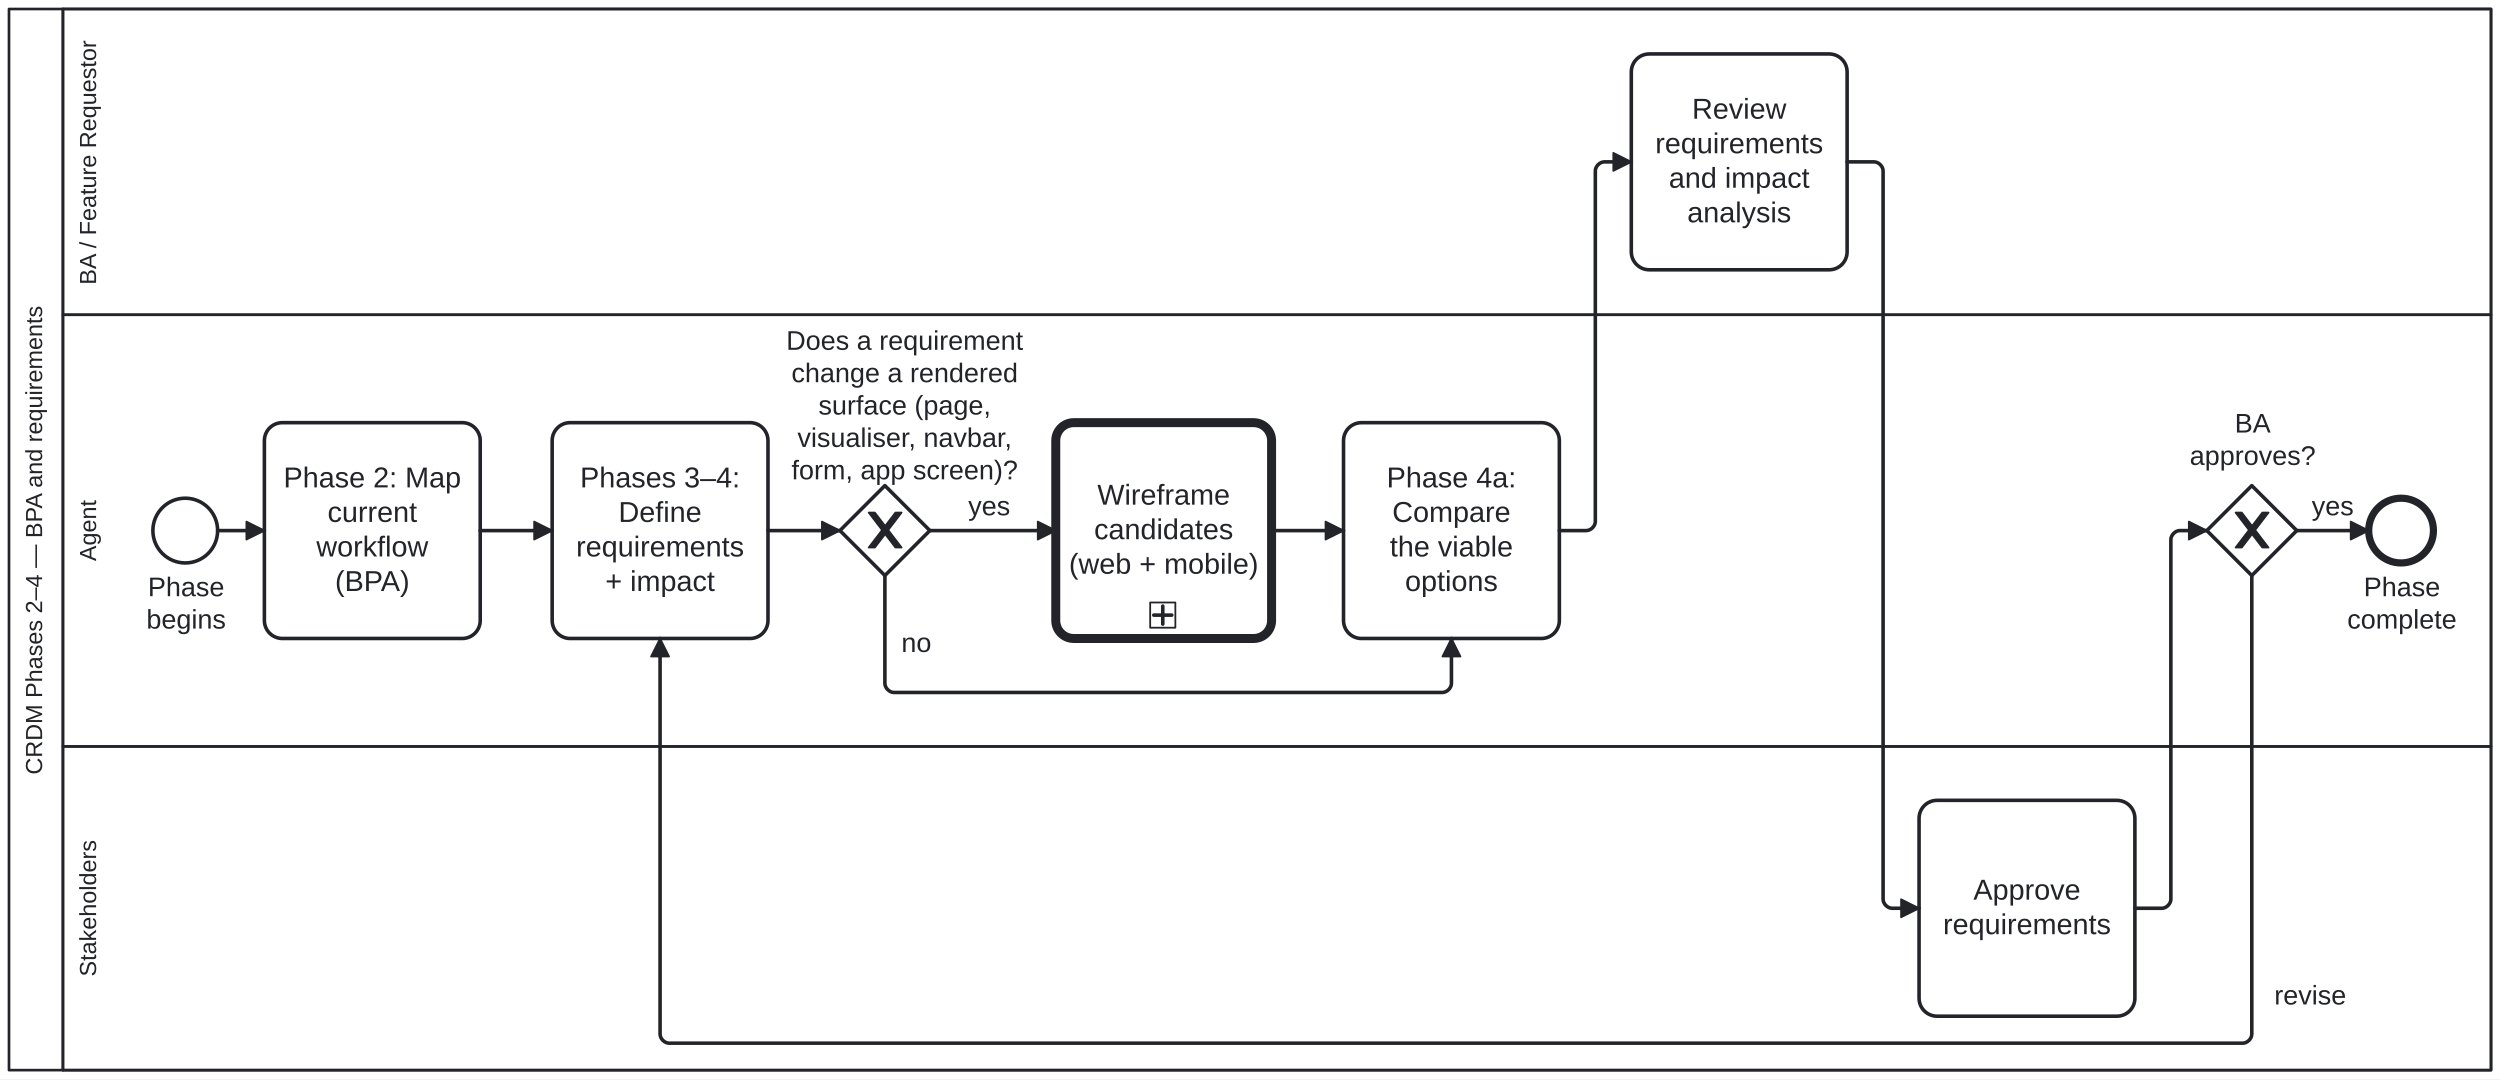
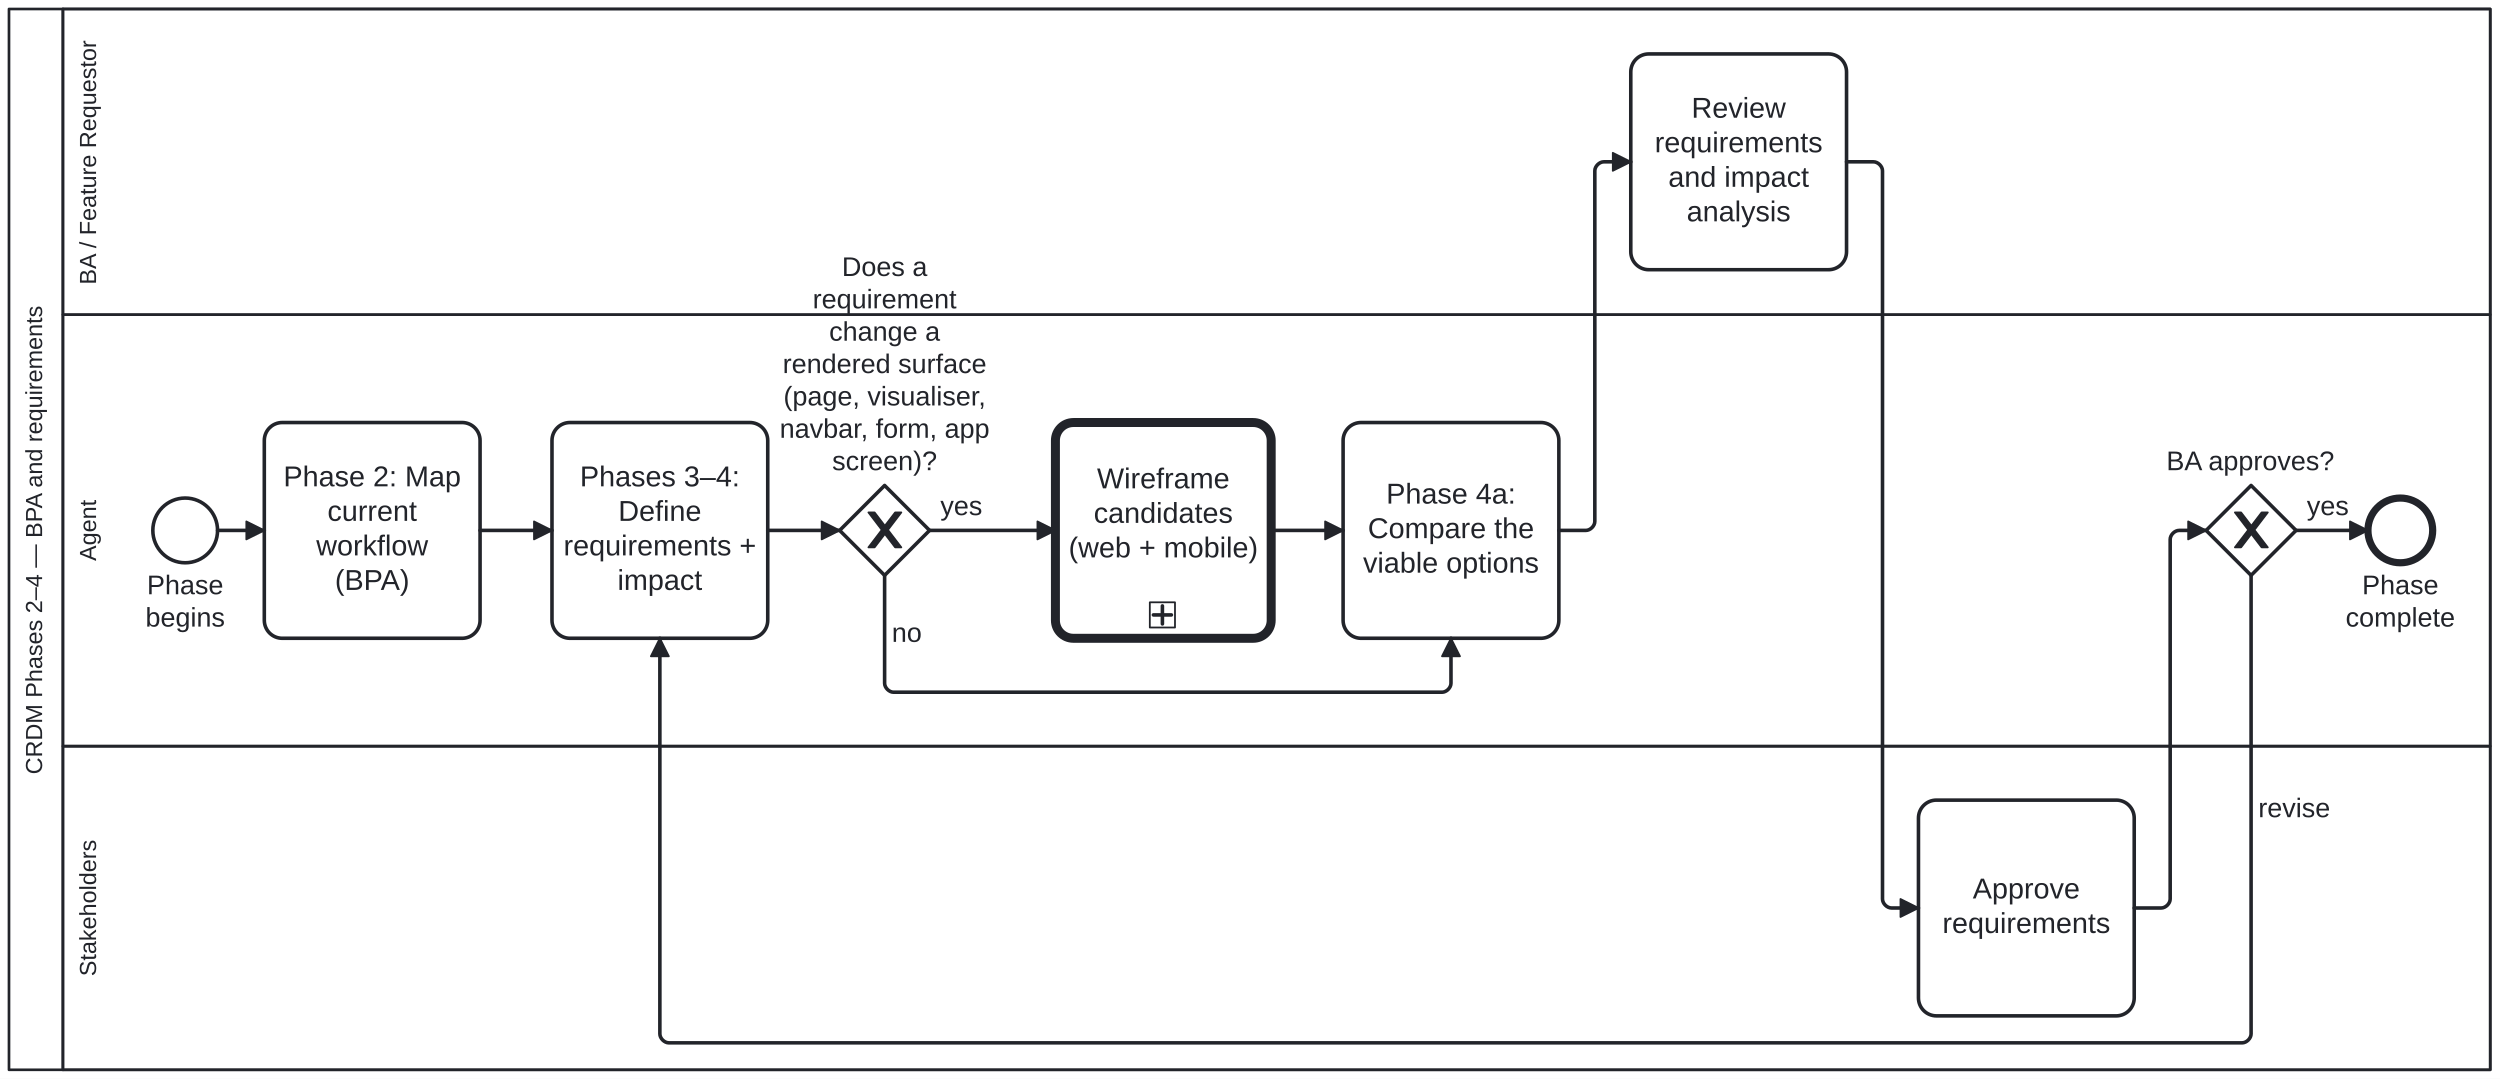
- <svg xmlns="http://www.w3.org/2000/svg" width="100%" style="max-width:100%;height:auto" viewBox="155 45 1390 600" version="1.1">
-   <rect x="155" y="45" width="1390" height="600" fill="#ffffff" />
+ <svg xmlns="http://www.w3.org/2000/svg" width="100%" style="max-width:100%;height:auto" viewBox="155 45 1390.438 600" version="1.1">
+   <rect x="155" y="45" width="1390.438" height="600" fill="#ffffff" />
  <g class="djs-group">
    <g class="djs-element djs-shape" data-element-id="Participant_Process_CRDM_Requirements" style="display: block;" transform="matrix(1 0 0 1 160 50)">
      <g class="djs-visual">
        <rect x="0" y="0" width="1380" height="590" rx="0" ry="0" style="stroke-linecap: round; stroke-linejoin: round; stroke: rgb(34, 36, 42); stroke-width: 1.5px; fill: white; fill-opacity: 0.95;" />
        <path style="fill: none; stroke-linecap: round; stroke-linejoin: round; stroke: rgb(34, 36, 42); stroke-width: 1.5px;" d="M30,0L30,590" />
        <text lineHeight="1.05" class="djs-label" transform="matrix(-1.83697e-16 -1 1 -1.83697e-16 0 590)" style="font-family: Arial, sans-serif; font-size: 13px; font-weight: normal; fill: rgb(34, 36, 42);">
          <tspan x="164.34" y="18.413">CRDM Phases 2–4 — BPA and requirements</tspan>
        </text>
      </g>
      <rect class="djs-hit djs-hit-all" x="0" y="0" width="1380" height="590" style="fill: none; stroke-opacity: 0; stroke: white; stroke-width: 15px;" />
    </g>
    <g class="djs-children">
      <g class="djs-group">
        <g class="djs-element djs-shape" data-element-id="Lane_Stakeholders" style="display: block;" transform="matrix(1 0 0 1 190 460)">
          <g class="djs-visual">
            <rect x="0" y="0" width="1350" height="180" rx="0" ry="0" style="stroke-linecap: round; stroke-linejoin: round; stroke: rgb(34, 36, 42); stroke-width: 1.5px; fill: white; fill-opacity: 0.25;" />
            <text lineHeight="1.05" class="djs-label" transform="matrix(-1.83697e-16 -1 1 -1.83697e-16 0 180)" style="font-family: Arial, sans-serif; font-size: 13px; font-weight: normal; fill: rgb(34, 36, 42);">
              <tspan x="52.06" y="18.413">Stakeholders</tspan>
            </text>
          </g>
          <rect class="djs-hit djs-hit-all" x="0" y="0" width="1350" height="180" style="fill: none; stroke-opacity: 0; stroke: white; stroke-width: 15px;" />
        </g>
      </g>
      <g class="djs-group">
        <g class="djs-element djs-shape" data-element-id="Lane_Agent" style="display: block;" transform="matrix(1 0 0 1 190 220)">
          <g class="djs-visual">
            <rect x="0" y="0" width="1350" height="240" rx="0" ry="0" style="stroke-linecap: round; stroke-linejoin: round; stroke: rgb(34, 36, 42); stroke-width: 1.5px; fill: white; fill-opacity: 0.25;" />
            <text lineHeight="1.05" class="djs-label" transform="matrix(-1.83697e-16 -1 1 -1.83697e-16 0 240)" style="font-family: Arial, sans-serif; font-size: 13px; font-weight: normal; fill: rgb(34, 36, 42);">
              <tspan x="103.014" y="18.413">Agent</tspan>
            </text>
          </g>
          <rect class="djs-hit djs-hit-all" x="0" y="0" width="1350" height="240" style="fill: none; stroke-opacity: 0; stroke: white; stroke-width: 15px;" />
        </g>
      </g>
      <g class="djs-group">
        <g class="djs-element djs-shape" data-element-id="Lane_BA" style="display: block;" transform="matrix(1 0 0 1 190 50)">
          <g class="djs-visual">
            <rect x="0" y="0" width="1350" height="170" rx="0" ry="0" style="stroke-linecap: round; stroke-linejoin: round; stroke: rgb(34, 36, 42); stroke-width: 1.5px; fill: white; fill-opacity: 0.25;" />
            <text lineHeight="1.05" class="djs-label" transform="matrix(-1.83697e-16 -1 1 -1.83697e-16 0 170)" style="font-family: Arial, sans-serif; font-size: 13px; font-weight: normal; fill: rgb(34, 36, 42);">
              <tspan x="16.715" y="18.413">BA / Feature Requestor</tspan>
            </text>
          </g>
          <rect class="djs-hit djs-hit-all" x="0" y="0" width="1350" height="170" style="fill: none; stroke-opacity: 0; stroke: white; stroke-width: 15px;" />
        </g>
      </g>
      <g class="djs-group">
        <g class="djs-element djs-shape" data-element-id="Start_Process_CRDM_Requirements" style="display: block;" transform="matrix(1 0 0 1 240 322)">
          <g class="djs-visual">
            <circle cx="18" cy="18" r="18" style="stroke-linecap: round; stroke-linejoin: round; stroke: rgb(34, 36, 42); stroke-width: 2px; fill: white; fill-opacity: 0.95;" />
          </g>
          <rect class="djs-hit djs-hit-all" x="0" y="0" width="36" height="36" style="fill: none; stroke-opacity: 0; stroke: white; stroke-width: 15px;" />
        </g>
      </g>
      <g class="djs-group">
-         <g class="djs-element djs-shape" data-element-id="Start_Process_CRDM_Requirements_label" style="display: block;" transform="matrix(1 0 0 1 236 363)">
-           <g class="djs-visual">
-             <text lineHeight="1.2" class="djs-label" style="font-family: Arial, sans-serif; font-size: 15px; font-weight: normal; fill: rgb(34, 36, 42);">
-               <tspan x="1.234" y="13.5">Phase</tspan>
-               <tspan x="0.399" y="31.5">begins</tspan>
-             </text>
-           </g>
-           <rect class="djs-hit djs-hit-all" x="0" y="0" width="45" height="36" style="fill: none; stroke-opacity: 0; stroke: white; stroke-width: 15px;" />
+         <g class="djs-element djs-shape" data-element-id="Start_Process_CRDM_Requirements_label" style="display: block;" transform="matrix(1 0 0 1 215.8984 362)">
+           <g class="djs-visual">
+             <text lineHeight="1.2" class="djs-label" style="font-family: Arial, sans-serif; font-size: 15px; font-weight: normal; fill: rgb(34, 36, 42);">
+               <tspan x="20.836" y="13.5">Phase</tspan>
+               <tspan x="20.001" y="31.5">begins</tspan>
+             </text>
+           </g>
+           <rect class="djs-hit djs-hit-all" x="0" y="0" width="84.203" height="36" style="fill: none; stroke-opacity: 0; stroke: white; stroke-width: 15px;" />
        </g>
      </g>
      <g class="djs-group">
        <g class="djs-element djs-shape" data-element-id="A_MapWorkflow" style="display: block;" transform="matrix(1 0 0 1 302 280)">
          <g class="djs-visual">
            <rect x="0" y="0" width="120" height="120" rx="10" ry="10" style="stroke-linecap: round; stroke-linejoin: round; stroke: rgb(34, 36, 42); stroke-width: 2px; fill: white; fill-opacity: 0.95;" />
-             <text lineHeight="1.2" class="djs-label" style="font-family: Arial, sans-serif; font-size: 16px; font-weight: normal; fill: rgb(34, 36, 42);">
-               <tspan x="10.637" y="36">Phase 2: Map </tspan>
-               <tspan x="35.102" y="55.2">current</tspan>
-               <tspan x="28.883" y="74.4">workflow </tspan>
-               <tspan x="39.258" y="93.6">(BPA)</tspan>
+             <text lineHeight="1.2" class="djs-label" transform="translate(0 21.1)" style="font-family: Arial, sans-serif; font-size: 16px; font-weight: normal; fill: rgb(34, 36, 42);">
+               <tspan x="10.637" y="14.4">Phase 2: Map</tspan>
+               <tspan x="35.102" y="33.6">current</tspan>
+               <tspan x="28.883" y="52.8">workflow</tspan>
+               <tspan x="39.258" y="72">(BPA)</tspan>
            </text>
          </g>
          <rect class="djs-hit djs-hit-all" x="0" y="0" width="120" height="120" style="fill: none; stroke-opacity: 0; stroke: white; stroke-width: 15px;" />
        </g>
      </g>
      <g class="djs-group">
        <g class="djs-element djs-shape" data-element-id="A_DefineReqs" style="display: block;" transform="matrix(1 0 0 1 462 280)">
          <g class="djs-visual">
            <rect x="0" y="0" width="120" height="120" rx="10" ry="10" style="stroke-linecap: round; stroke-linejoin: round; stroke: rgb(34, 36, 42); stroke-width: 2px; fill: white; fill-opacity: 0.95;" />
-             <text lineHeight="1.2" class="djs-label" style="font-family: Arial, sans-serif; font-size: 16px; font-weight: normal; fill: rgb(34, 36, 42);">
-               <tspan x="15.523" y="36">Phases 3–4: </tspan>
-               <tspan x="36.875" y="55.2">Define</tspan>
-               <tspan x="13.312" y="74.4">requirements </tspan>
-               <tspan x="29.543" y="93.6">+ impact</tspan>
+             <text lineHeight="1.2" class="djs-label" transform="translate(0 21.1)" style="font-family: Arial, sans-serif; font-size: 16px; font-weight: normal; fill: rgb(34, 36, 42);">
+               <tspan x="15.523" y="14.4">Phases 3–4:</tspan>
+               <tspan x="36.875" y="33.6">Define</tspan>
+               <tspan x="6.418" y="52.8">requirements +</tspan>
+               <tspan x="36.438" y="72">impact</tspan>
            </text>
          </g>
          <rect class="djs-hit djs-hit-all" x="0" y="0" width="120" height="120" style="fill: none; stroke-opacity: 0; stroke: white; stroke-width: 15px;" />
        </g>
      </g>
      <g class="djs-group">
        <g class="djs-element djs-shape" data-element-id="GW_RenderedSurface" style="display: block;" transform="matrix(1 0 0 1 622 315)">
          <g class="djs-visual">
            <polygon points="25,0 50,25 25,50 0,25" style="stroke-linecap: round; stroke-linejoin: round; stroke: rgb(34, 36, 42); stroke-width: 2px; fill: white; fill-opacity: 0.95;" />
            <path d="m 16,15 7.429,9.714 -7.429,9.714 3.429,0 5.714,-7.464 5.714,7.464 3.429,0 -7.429,-9.714 7.429,-9.714 -3.429,0 -5.714,7.464 -5.714,-7.464 -3.429,0 z" style="fill: rgb(34, 36, 42); stroke-linecap: round; stroke-linejoin: round; stroke: rgb(34, 36, 42); stroke-width: 1px;" />
          </g>
          <rect class="djs-hit djs-hit-all" x="0" y="0" width="50" height="50" style="fill: none; stroke-opacity: 0; stroke: white; stroke-width: 15px;" />
        </g>
      </g>
      <g class="djs-group">
-         <g class="djs-element djs-shape" data-element-id="GW_RenderedSurface_label" style="display: block;" transform="matrix(1 0 0 1 592 226)">
-           <g class="djs-visual">
-             <text lineHeight="1.2" class="djs-label" style="font-family: Arial, sans-serif; font-size: 15px; font-weight: normal; fill: rgb(34, 36, 42);">
-               <tspan x="0.133" y="13.5">Does a requirement </tspan>
-               <tspan x="3.034" y="31.5">change a rendered </tspan>
-               <tspan x="18.056" y="49.5">surface (page, </tspan>
-               <tspan x="6.385" y="67.5">visualiser, navbar, </tspan>
-               <tspan x="3.056" y="85.5">form, app screen)?</tspan>
-             </text>
-           </g>
-           <rect class="djs-hit djs-hit-all" x="0" y="0" width="132" height="90" style="fill: none; stroke-opacity: 0; stroke: white; stroke-width: 15px;" />
+         <g class="djs-element djs-shape" data-element-id="GW_RenderedSurface_label" style="display: block;" transform="matrix(1 0 0 1 568.6328 185)">
+           <g class="djs-visual">
+             <text lineHeight="1.2" class="djs-label" style="font-family: Arial, sans-serif; font-size: 15px; font-weight: normal; fill: rgb(34, 36, 42);">
+               <tspan x="54.604" y="13.5">Does a</tspan>
+               <tspan x="38.348" y="31.5">requirement</tspan>
+               <tspan x="47.507" y="49.5">change a</tspan>
+               <tspan x="21.667" y="67.5">rendered surface</tspan>
+               <tspan x="22.088" y="85.5">(page, visualiser,</tspan>
+               <tspan x="20" y="103.5">navbar, form, app</tspan>
+               <tspan x="49.188" y="121.5">screen)?</tspan>
+             </text>
+           </g>
+           <rect class="djs-hit djs-hit-all" x="0" y="0" width="156.734" height="126" style="fill: none; stroke-opacity: 0; stroke: white; stroke-width: 15px;" />
        </g>
      </g>
      <g class="djs-group">
        <g class="djs-element djs-shape" data-element-id="Call_Wireframe" style="display: block;" transform="matrix(1 0 0 1 742 280)">
          <g class="djs-visual">
            <rect x="0" y="0" width="120" height="120" rx="10" ry="10" style="stroke-linecap: round; stroke-linejoin: round; stroke: rgb(34, 36, 42); stroke-width: 5px; fill: white; fill-opacity: 0.95;" />
-             <text lineHeight="1.2" class="djs-label" style="font-family: Arial, sans-serif; font-size: 16px; font-weight: normal; fill: rgb(34, 36, 42);">
-               <tspan x="23.109" y="45.6">Wireframe </tspan>
-               <tspan x="21.305" y="64.8">candidates</tspan>
-               <tspan x="7.312" y="84">(web + mobile)</tspan>
+             <text lineHeight="1.2" class="djs-label" transform="translate(0 22.2)" style="font-family: Arial, sans-serif; font-size: 16px; font-weight: normal; fill: rgb(34, 36, 42);">
+               <tspan x="23.109" y="14.4">Wireframe</tspan>
+               <tspan x="21.305" y="33.6">candidates</tspan>
+               <tspan x="7.312" y="52.8">(web + mobile)</tspan>
            </text>
            <rect x="0" y="0" width="14" height="14" rx="0" ry="0" style="stroke-linecap: round; stroke-linejoin: round; stroke: rgb(34, 36, 42); stroke-width: 1px; fill: white;" transform="matrix(1 0 0 1 52.5 100)" />
            <path data-marker="sub-process" d="m52.5,100 m 7,2 l 0,10 m -5,-5 l 10,0" style="fill: white; stroke-linecap: round; stroke-linejoin: round; stroke: rgb(34, 36, 42); stroke-width: 2px;" />
          </g>
          <rect class="djs-hit djs-hit-all" x="0" y="0" width="120" height="120" style="fill: none; stroke-opacity: 0; stroke: white; stroke-width: 15px;" />
        </g>
      </g>
      <g class="djs-group">
        <g class="djs-element djs-shape" data-element-id="A_CompareOptions" style="display: block;" transform="matrix(1 0 0 1 902 280)">
          <g class="djs-visual">
            <rect x="0" y="0" width="120" height="120" rx="10" ry="10" style="stroke-linecap: round; stroke-linejoin: round; stroke: rgb(34, 36, 42); stroke-width: 2px; fill: white; fill-opacity: 0.95;" />
-             <text lineHeight="1.2" class="djs-label" style="font-family: Arial, sans-serif; font-size: 16px; font-weight: normal; fill: rgb(34, 36, 42);">
-               <tspan x="23.973" y="36">Phase 4a: </tspan>
-               <tspan x="27.098" y="55.2">Compare</tspan>
-               <tspan x="25.754" y="74.4">the viable </tspan>
-               <tspan x="34.203" y="93.6">options</tspan>
+             <text lineHeight="1.2" class="djs-label" transform="translate(0 30.7)" style="font-family: Arial, sans-serif; font-size: 16px; font-weight: normal; fill: rgb(34, 36, 42);">
+               <tspan x="23.973" y="14.4">Phase 4a:</tspan>
+               <tspan x="13.754" y="33.6">Compare the</tspan>
+               <tspan x="11.078" y="52.8">viable options</tspan>
            </text>
          </g>
          <rect class="djs-hit djs-hit-all" x="0" y="0" width="120" height="120" style="fill: none; stroke-opacity: 0; stroke: white; stroke-width: 15px;" />
        </g>
      </g>
      <g class="djs-group">
        <g class="djs-element djs-shape" data-element-id="BA_ReviewReqs" style="display: block;" transform="matrix(1 0 0 1 1062 75)">
          <g class="djs-visual">
            <rect x="0" y="0" width="120" height="120" rx="10" ry="10" style="stroke-linecap: round; stroke-linejoin: round; stroke: rgb(34, 36, 42); stroke-width: 2px; fill: white; fill-opacity: 0.95;" />
-             <text lineHeight="1.2" class="djs-label" style="font-family: Arial, sans-serif; font-size: 16px; font-weight: normal; fill: rgb(34, 36, 42);">
-               <tspan x="33.77" y="36">Review </tspan>
-               <tspan x="13.312" y="55.2">requirements</tspan>
-               <tspan x="20.867" y="74.4">and impact </tspan>
-               <tspan x="31.098" y="93.6">analysis</tspan>
+             <text lineHeight="1.2" class="djs-label" transform="translate(0 21.1)" style="font-family: Arial, sans-serif; font-size: 16px; font-weight: normal; fill: rgb(34, 36, 42);">
+               <tspan x="33.77" y="14.4">Review</tspan>
+               <tspan x="13.312" y="33.6">requirements</tspan>
+               <tspan x="20.867" y="52.8">and impact</tspan>
+               <tspan x="31.098" y="72">analysis</tspan>
            </text>
          </g>
          <rect class="djs-hit djs-hit-all" x="0" y="0" width="120" height="120" style="fill: none; stroke-opacity: 0; stroke: white; stroke-width: 15px;" />
        </g>
      </g>
      <g class="djs-group">
        <g class="djs-element djs-shape" data-element-id="S_ApproveReqs" style="display: block;" transform="matrix(1 0 0 1 1222 490)">
          <g class="djs-visual">
            <rect x="0" y="0" width="120" height="120" rx="10" ry="10" style="stroke-linecap: round; stroke-linejoin: round; stroke: rgb(34, 36, 42); stroke-width: 2px; fill: white; fill-opacity: 0.95;" />
-             <text lineHeight="1.2" class="djs-label" style="font-family: Arial, sans-serif; font-size: 16px; font-weight: normal; fill: rgb(34, 36, 42);">
-               <tspan x="30.203" y="55.2">Approve</tspan>
-               <tspan x="13.312" y="74.4">requirements</tspan>
+             <text lineHeight="1.2" class="djs-label" transform="translate(0 40.3)" style="font-family: Arial, sans-serif; font-size: 16px; font-weight: normal; fill: rgb(34, 36, 42);">
+               <tspan x="30.203" y="14.4">Approve</tspan>
+               <tspan x="13.312" y="33.6">requirements</tspan>
            </text>
          </g>
          <rect class="djs-hit djs-hit-all" x="0" y="0" width="120" height="120" style="fill: none; stroke-opacity: 0; stroke: white; stroke-width: 15px;" />
        </g>
      </g>
      <g class="djs-group">
        <g class="djs-element djs-shape" data-element-id="GW_Reqs" style="display: block;" transform="matrix(1 0 0 1 1382 315)">
          <g class="djs-visual">
            <polygon points="25,0 50,25 25,50 0,25" style="stroke-linecap: round; stroke-linejoin: round; stroke: rgb(34, 36, 42); stroke-width: 2px; fill: white; fill-opacity: 0.95;" />
            <path d="m 16,15 7.429,9.714 -7.429,9.714 3.429,0 5.714,-7.464 5.714,7.464 3.429,0 -7.429,-9.714 7.429,-9.714 -3.429,0 -5.714,7.464 -5.714,-7.464 -3.429,0 z" style="fill: rgb(34, 36, 42); stroke-linecap: round; stroke-linejoin: round; stroke: rgb(34, 36, 42); stroke-width: 1px;" />
          </g>
          <rect class="djs-hit djs-hit-all" x="0" y="0" width="50" height="50" style="fill: none; stroke-opacity: 0; stroke: white; stroke-width: 15px;" />
        </g>
      </g>
      <g class="djs-group">
-         <g class="djs-element djs-shape" data-element-id="GW_Reqs_label" style="display: block;" transform="matrix(1 0 0 1 1372 272)">
-           <g class="djs-visual">
-             <text lineHeight="1.2" class="djs-label" style="font-family: Arial, sans-serif; font-size: 15px; font-weight: normal; fill: rgb(34, 36, 42);">
-               <tspan x="25.495" y="13.5">BA </tspan>
-               <tspan x="0.476" y="31.5">approves?</tspan>
-             </text>
-           </g>
-           <rect class="djs-hit djs-hit-all" x="0" y="0" width="71" height="36" style="fill: none; stroke-opacity: 0; stroke: white; stroke-width: 15px;" />
+         <g class="djs-element djs-shape" data-element-id="GW_Reqs_label" style="display: block;" transform="matrix(1 0 0 1 1340.297 293)">
+           <g class="djs-visual">
+             <text lineHeight="1.2" class="djs-label" style="font-family: Arial, sans-serif; font-size: 15px; font-weight: normal; fill: rgb(34, 36, 42);">
+               <tspan x="19.59" y="13.5">BA approves?</tspan>
+             </text>
+           </g>
+           <rect class="djs-hit djs-hit-all" x="0" y="0" width="133.406" height="18" style="fill: none; stroke-opacity: 0; stroke: white; stroke-width: 15px;" />
        </g>
      </g>
      <g class="djs-group">
        <g class="djs-element djs-shape" data-element-id="End_Process_CRDM_Requirements" style="display: block;" transform="matrix(1 0 0 1 1472 322)">
          <g class="djs-visual">
            <circle cx="18" cy="18" r="18" style="stroke-linecap: round; stroke-linejoin: round; stroke: rgb(34, 36, 42); stroke-width: 4px; fill: white; fill-opacity: 0.95;" />
          </g>
          <rect class="djs-hit djs-hit-all" x="0" y="0" width="36" height="36" style="fill: none; stroke-opacity: 0; stroke: white; stroke-width: 15px;" />
        </g>
      </g>
      <g class="djs-group">
-         <g class="djs-element djs-shape" data-element-id="End_Process_CRDM_Requirements_label" style="display: block;" transform="matrix(1 0 0 1 1460 363)">
-           <g class="djs-visual">
-             <text lineHeight="1.2" class="djs-label" style="font-family: Arial, sans-serif; font-size: 15px; font-weight: normal; fill: rgb(34, 36, 42);">
-               <tspan x="9.234" y="13.5">Phase </tspan>
-               <tspan x="0.068" y="31.5">complete</tspan>
-             </text>
-           </g>
-           <rect class="djs-hit djs-hit-all" x="0" y="0" width="61" height="36" style="fill: none; stroke-opacity: 0; stroke: white; stroke-width: 15px;" />
+         <g class="djs-element djs-shape" data-element-id="End_Process_CRDM_Requirements_label" style="display: block;" transform="matrix(1 0 0 1 1439.562 362)">
+           <g class="djs-visual">
+             <text lineHeight="1.2" class="djs-label" style="font-family: Arial, sans-serif; font-size: 15px; font-weight: normal; fill: rgb(34, 36, 42);">
+               <tspan x="29.172" y="13.5">Phase</tspan>
+               <tspan x="20.005" y="31.5">complete</tspan>
+             </text>
+           </g>
+           <rect class="djs-hit djs-hit-all" x="0" y="0" width="100.875" height="36" style="fill: none; stroke-opacity: 0; stroke: white; stroke-width: 15px;" />
        </g>
      </g>
      <g class="djs-group">
        <g class="djs-element djs-connection" data-element-id="SF_Process_CRDM_Requirements_1" style="display: block;">
          <g class="djs-visual">
            <defs>
              <marker id="bpmn-marker-1" viewBox="0 0 20 20" refX="11" refY="10" markerWidth="10" markerHeight="10" orient="auto">
                <path d="M 1 5 L 11 10 L 1 15 Z" style="stroke-linecap: round; stroke-linejoin: round; stroke: rgb(34, 36, 42); stroke-width: 1px; fill: rgb(34, 36, 42);" />
              </marker>
            </defs>
            <path data-corner-radius="5" style="fill: none; stroke-linecap: round; stroke-linejoin: round; stroke: rgb(34, 36, 42); stroke-width: 2px; marker-end: url('#bpmn-marker-1');" d="M276,340L302,340" />
          </g>
          <path d="M276,340L302,340" class="djs-hit djs-hit-stroke" style="fill: none; stroke-opacity: 0; stroke: white; stroke-width: 15px;" />
        </g>
      </g>
      <g class="djs-group">
        <g class="djs-element djs-connection" data-element-id="SF_Process_CRDM_Requirements_2" style="display: block;">
          <g class="djs-visual">
            <defs>
              <marker id="bpmn-marker-2" viewBox="0 0 20 20" refX="11" refY="10" markerWidth="10" markerHeight="10" orient="auto">
                <path d="M 1 5 L 11 10 L 1 15 Z" style="stroke-linecap: round; stroke-linejoin: round; stroke: rgb(34, 36, 42); stroke-width: 1px; fill: rgb(34, 36, 42);" />
              </marker>
            </defs>
            <path data-corner-radius="5" style="fill: none; stroke-linecap: round; stroke-linejoin: round; stroke: rgb(34, 36, 42); stroke-width: 2px; marker-end: url('#bpmn-marker-2');" d="M422,340L462,340" />
          </g>
          <path d="M422,340L462,340" class="djs-hit djs-hit-stroke" style="fill: none; stroke-opacity: 0; stroke: white; stroke-width: 15px;" />
        </g>
      </g>
      <g class="djs-group">
        <g class="djs-element djs-connection" data-element-id="SF_Process_CRDM_Requirements_3" style="display: block;">
          <g class="djs-visual">
            <defs>
              <marker id="bpmn-marker-3" viewBox="0 0 20 20" refX="11" refY="10" markerWidth="10" markerHeight="10" orient="auto">
                <path d="M 1 5 L 11 10 L 1 15 Z" style="stroke-linecap: round; stroke-linejoin: round; stroke: rgb(34, 36, 42); stroke-width: 1px; fill: rgb(34, 36, 42);" />
              </marker>
            </defs>
            <path data-corner-radius="5" style="fill: none; stroke-linecap: round; stroke-linejoin: round; stroke: rgb(34, 36, 42); stroke-width: 2px; marker-end: url('#bpmn-marker-3');" d="M582,340L622,340" />
          </g>
          <path d="M582,340L622,340" class="djs-hit djs-hit-stroke" style="fill: none; stroke-opacity: 0; stroke: white; stroke-width: 15px;" />
        </g>
      </g>
      <g class="djs-group">
        <g class="djs-element djs-connection" data-element-id="SF_Process_CRDM_Requirements_3w" style="display: block;">
          <g class="djs-visual">
            <defs>
              <marker id="bpmn-marker-4" viewBox="0 0 20 20" refX="11" refY="10" markerWidth="10" markerHeight="10" orient="auto">
                <path d="M 1 5 L 11 10 L 1 15 Z" style="stroke-linecap: round; stroke-linejoin: round; stroke: rgb(34, 36, 42); stroke-width: 1px; fill: rgb(34, 36, 42);" />
              </marker>
            </defs>
            <path data-corner-radius="5" style="fill: none; stroke-linecap: round; stroke-linejoin: round; stroke: rgb(34, 36, 42); stroke-width: 2px; marker-end: url('#bpmn-marker-4');" d="M672,340L742,340" />
          </g>
          <path d="M672,340L742,340" class="djs-hit djs-hit-stroke" style="fill: none; stroke-opacity: 0; stroke: white; stroke-width: 15px;" />
        </g>
      </g>
      <g class="djs-group">
-         <g class="djs-element djs-shape" data-element-id="SF_Process_CRDM_Requirements_3w_label" style="display: block;" transform="matrix(1 0 0 1 693 318)">
-           <g class="djs-visual">
-             <text lineHeight="1.2" class="djs-label" style="font-family: Arial, sans-serif; font-size: 15px; font-weight: normal; fill: rgb(34, 36, 42);">
-               <tspan x="0.329" y="13.5">yes</tspan>
-             </text>
-           </g>
-           <rect class="djs-hit djs-hit-all" x="0" y="0" width="24" height="18" style="fill: none; stroke-opacity: 0; stroke: white; stroke-width: 15px;" />
+         <g class="djs-element djs-shape" data-element-id="SF_Process_CRDM_Requirements_3w_label" style="display: block;" transform="matrix(1 0 0 1 658 318)">
+           <g class="djs-visual">
+             <text lineHeight="1.2" class="djs-label" style="font-family: Arial, sans-serif; font-size: 15px; font-weight: normal; fill: rgb(34, 36, 42);">
+               <tspan x="20.001" y="13.5">yes</tspan>
+             </text>
+           </g>
+           <rect class="djs-hit djs-hit-all" x="0" y="0" width="63.344" height="18" style="fill: none; stroke-opacity: 0; stroke: white; stroke-width: 15px;" />
        </g>
      </g>
      <g class="djs-group">
        <g class="djs-element djs-connection" data-element-id="SF_Process_CRDM_Requirements_3x" style="display: block;">
          <g class="djs-visual">
            <defs>
              <marker id="bpmn-marker-5" viewBox="0 0 20 20" refX="11" refY="10" markerWidth="10" markerHeight="10" orient="auto">
                <path d="M 1 5 L 11 10 L 1 15 Z" style="stroke-linecap: round; stroke-linejoin: round; stroke: rgb(34, 36, 42); stroke-width: 1px; fill: rgb(34, 36, 42);" />
              </marker>
            </defs>
            <path data-corner-radius="5" style="fill: none; stroke-linecap: round; stroke-linejoin: round; stroke: rgb(34, 36, 42); stroke-width: 2px; marker-end: url('#bpmn-marker-5');" d="M862,340L902,340" />
          </g>
          <path d="M862,340L902,340" class="djs-hit djs-hit-stroke" style="fill: none; stroke-opacity: 0; stroke: white; stroke-width: 15px;" />
        </g>
      </g>
      <g class="djs-group">
        <g class="djs-element djs-connection" data-element-id="SF_Process_CRDM_Requirements_3n" style="display: block;">
          <g class="djs-visual">
            <defs>
              <marker id="bpmn-marker-6" viewBox="0 0 20 20" refX="11" refY="10" markerWidth="10" markerHeight="10" orient="auto">
                <path d="M 1 5 L 11 10 L 1 15 Z" style="stroke-linecap: round; stroke-linejoin: round; stroke: rgb(34, 36, 42); stroke-width: 1px; fill: rgb(34, 36, 42);" />
              </marker>
            </defs>
            <path data-corner-radius="5" style="fill: none; stroke-linecap: round; stroke-linejoin: round; stroke: rgb(34, 36, 42); stroke-width: 2px; marker-end: url('#bpmn-marker-6');" d="M647,365L647,425C647,427.5,649.5,430,652,430L957,430C959.5,430,962,427.5,962,425L962,400" />
          </g>
          <path d="M647,365L647,430L962,430L962,400" class="djs-hit djs-hit-stroke" style="fill: none; stroke-opacity: 0; stroke: white; stroke-width: 15px;" />
        </g>
      </g>
      <g class="djs-group">
-         <g class="djs-element djs-shape" data-element-id="SF_Process_CRDM_Requirements_3n_label" style="display: block;" transform="matrix(1 0 0 1 656 394)">
-           <g class="djs-visual">
-             <text lineHeight="1.2" class="djs-label" style="font-family: Arial, sans-serif; font-size: 15px; font-weight: normal; fill: rgb(34, 36, 42);">
-               <tspan x="0.158" y="13.5">no</tspan>
-             </text>
-           </g>
-           <rect class="djs-hit djs-hit-all" x="0" y="0" width="17" height="18" style="fill: none; stroke-opacity: 0; stroke: white; stroke-width: 15px;" />
+         <g class="djs-element djs-shape" data-element-id="SF_Process_CRDM_Requirements_3n_label" style="display: block;" transform="matrix(1 0 0 1 631 388.5)">
+           <g class="djs-visual">
+             <text lineHeight="1.2" class="djs-label" style="font-family: Arial, sans-serif; font-size: 15px; font-weight: normal; fill: rgb(34, 36, 42);">
+               <tspan x="20.001" y="13.5">no</tspan>
+             </text>
+           </g>
+           <rect class="djs-hit djs-hit-all" x="0" y="0" width="56.688" height="18" style="fill: none; stroke-opacity: 0; stroke: white; stroke-width: 15px;" />
        </g>
      </g>
      <g class="djs-group">
        <g class="djs-element djs-connection" data-element-id="SF_Process_CRDM_Requirements_3b" style="display: block;">
          <g class="djs-visual">
            <defs>
              <marker id="bpmn-marker-7" viewBox="0 0 20 20" refX="11" refY="10" markerWidth="10" markerHeight="10" orient="auto">
                <path d="M 1 5 L 11 10 L 1 15 Z" style="stroke-linecap: round; stroke-linejoin: round; stroke: rgb(34, 36, 42); stroke-width: 1px; fill: rgb(34, 36, 42);" />
              </marker>
            </defs>
            <path data-corner-radius="5" style="fill: none; stroke-linecap: round; stroke-linejoin: round; stroke: rgb(34, 36, 42); stroke-width: 2px; marker-end: url('#bpmn-marker-7');" d="M1022,340L1037,340C1039.5,340,1042,337.5,1042,335L1042,140C1042,137.5,1044.5,135,1047,135L1062,135" />
          </g>
          <path d="M1022,340L1042,340L1042,135L1062,135" class="djs-hit djs-hit-stroke" style="fill: none; stroke-opacity: 0; stroke: white; stroke-width: 15px;" />
        </g>
      </g>
      <g class="djs-group">
        <g class="djs-element djs-connection" data-element-id="SF_Process_CRDM_Requirements_4" style="display: block;">
          <g class="djs-visual">
            <defs>
              <marker id="bpmn-marker-8" viewBox="0 0 20 20" refX="11" refY="10" markerWidth="10" markerHeight="10" orient="auto">
                <path d="M 1 5 L 11 10 L 1 15 Z" style="stroke-linecap: round; stroke-linejoin: round; stroke: rgb(34, 36, 42); stroke-width: 1px; fill: rgb(34, 36, 42);" />
              </marker>
            </defs>
            <path data-corner-radius="5" style="fill: none; stroke-linecap: round; stroke-linejoin: round; stroke: rgb(34, 36, 42); stroke-width: 2px; marker-end: url('#bpmn-marker-8');" d="M1182,135L1197,135C1199.5,135,1202,137.5,1202,140L1202,545C1202,547.5,1204.5,550,1207,550L1222,550" />
          </g>
          <path d="M1182,135L1202,135L1202,550L1222,550" class="djs-hit djs-hit-stroke" style="fill: none; stroke-opacity: 0; stroke: white; stroke-width: 15px;" />
        </g>
      </g>
      <g class="djs-group">
        <g class="djs-element djs-connection" data-element-id="SF_Process_CRDM_Requirements_5" style="display: block;">
          <g class="djs-visual">
            <defs>
              <marker id="bpmn-marker-9" viewBox="0 0 20 20" refX="11" refY="10" markerWidth="10" markerHeight="10" orient="auto">
                <path d="M 1 5 L 11 10 L 1 15 Z" style="stroke-linecap: round; stroke-linejoin: round; stroke: rgb(34, 36, 42); stroke-width: 1px; fill: rgb(34, 36, 42);" />
              </marker>
            </defs>
            <path data-corner-radius="5" style="fill: none; stroke-linecap: round; stroke-linejoin: round; stroke: rgb(34, 36, 42); stroke-width: 2px; marker-end: url('#bpmn-marker-9');" d="M1342,550L1357,550C1359.5,550,1362,547.5,1362,545L1362,345C1362,342.5,1364.5,340,1367,340L1382,340" />
          </g>
          <path d="M1342,550L1362,550L1362,340L1382,340" class="djs-hit djs-hit-stroke" style="fill: none; stroke-opacity: 0; stroke: white; stroke-width: 15px;" />
        </g>
      </g>
      <g class="djs-group">
        <g class="djs-element djs-connection" data-element-id="SF_Process_CRDM_Requirements_6" style="display: block;">
          <g class="djs-visual">
            <defs>
              <marker id="bpmn-marker-10" viewBox="0 0 20 20" refX="11" refY="10" markerWidth="10" markerHeight="10" orient="auto">
                <path d="M 1 5 L 11 10 L 1 15 Z" style="stroke-linecap: round; stroke-linejoin: round; stroke: rgb(34, 36, 42); stroke-width: 1px; fill: rgb(34, 36, 42);" />
              </marker>
            </defs>
            <path data-corner-radius="5" style="fill: none; stroke-linecap: round; stroke-linejoin: round; stroke: rgb(34, 36, 42); stroke-width: 2px; marker-end: url('#bpmn-marker-10');" d="M1407,365L1407,620C1407,622.5,1404.5,625,1402,625L527,625C524.5,625,522,622.5,522,620L522,400" />
          </g>
          <path d="M1407,365L1407,625L522,625L522,400" class="djs-hit djs-hit-stroke" style="fill: none; stroke-opacity: 0; stroke: white; stroke-width: 15px;" />
        </g>
      </g>
      <g class="djs-group">
-         <g class="djs-element djs-shape" data-element-id="SF_Process_CRDM_Requirements_6_label" style="display: block;" transform="matrix(1 0 0 1 1419 590)">
-           <g class="djs-visual">
-             <text lineHeight="1.2" class="djs-label" style="font-family: Arial, sans-serif; font-size: 15px; font-weight: normal; fill: rgb(34, 36, 42);">
-               <tspan x="0.494" y="13.5">revise</tspan>
-             </text>
-           </g>
-           <rect class="djs-hit djs-hit-all" x="0" y="0" width="41" height="18" style="fill: none; stroke-opacity: 0; stroke: white; stroke-width: 15px;" />
+         <g class="djs-element djs-shape" data-element-id="SF_Process_CRDM_Requirements_6_label" style="display: block;" transform="matrix(1 0 0 1 1391 486)">
+           <g class="djs-visual">
+             <text lineHeight="1.2" class="djs-label" style="font-family: Arial, sans-serif; font-size: 15px; font-weight: normal; fill: rgb(34, 36, 42);">
+               <tspan x="20.002" y="13.5">revise</tspan>
+             </text>
+           </g>
+           <rect class="djs-hit djs-hit-all" x="0" y="0" width="80.016" height="18" style="fill: none; stroke-opacity: 0; stroke: white; stroke-width: 15px;" />
        </g>
      </g>
      <g class="djs-group">
        <g class="djs-element djs-connection" data-element-id="SF_Process_CRDM_Requirements_7" style="display: block;">
          <g class="djs-visual">
            <defs>
              <marker id="bpmn-marker-11" viewBox="0 0 20 20" refX="11" refY="10" markerWidth="10" markerHeight="10" orient="auto">
                <path d="M 1 5 L 11 10 L 1 15 Z" style="stroke-linecap: round; stroke-linejoin: round; stroke: rgb(34, 36, 42); stroke-width: 1px; fill: rgb(34, 36, 42);" />
              </marker>
            </defs>
            <path data-corner-radius="5" style="fill: none; stroke-linecap: round; stroke-linejoin: round; stroke: rgb(34, 36, 42); stroke-width: 2px; marker-end: url('#bpmn-marker-11');" d="M1432,340L1472,340" />
          </g>
          <path d="M1432,340L1472,340" class="djs-hit djs-hit-stroke" style="fill: none; stroke-opacity: 0; stroke: white; stroke-width: 15px;" />
        </g>
      </g>
      <g class="djs-group">
-         <g class="djs-element djs-shape" data-element-id="SF_Process_CRDM_Requirements_7_label" style="display: block;" transform="matrix(1 0 0 1 1440 318)">
-           <g class="djs-visual">
-             <text lineHeight="1.2" class="djs-label" style="font-family: Arial, sans-serif; font-size: 15px; font-weight: normal; fill: rgb(34, 36, 42);">
-               <tspan x="0.329" y="13.5">yes</tspan>
-             </text>
-           </g>
-           <rect class="djs-hit djs-hit-all" x="0" y="0" width="24" height="18" style="fill: none; stroke-opacity: 0; stroke: white; stroke-width: 15px;" />
+         <g class="djs-element djs-shape" data-element-id="SF_Process_CRDM_Requirements_7_label" style="display: block;" transform="matrix(1 0 0 1 1418 318)">
+           <g class="djs-visual">
+             <text lineHeight="1.2" class="djs-label" style="font-family: Arial, sans-serif; font-size: 15px; font-weight: normal; fill: rgb(34, 36, 42);">
+               <tspan x="20.001" y="13.5">yes</tspan>
+             </text>
+           </g>
+           <rect class="djs-hit djs-hit-all" x="0" y="0" width="63.344" height="18" style="fill: none; stroke-opacity: 0; stroke: white; stroke-width: 15px;" />
        </g>
      </g>
    </g>
  </g>
</svg>
